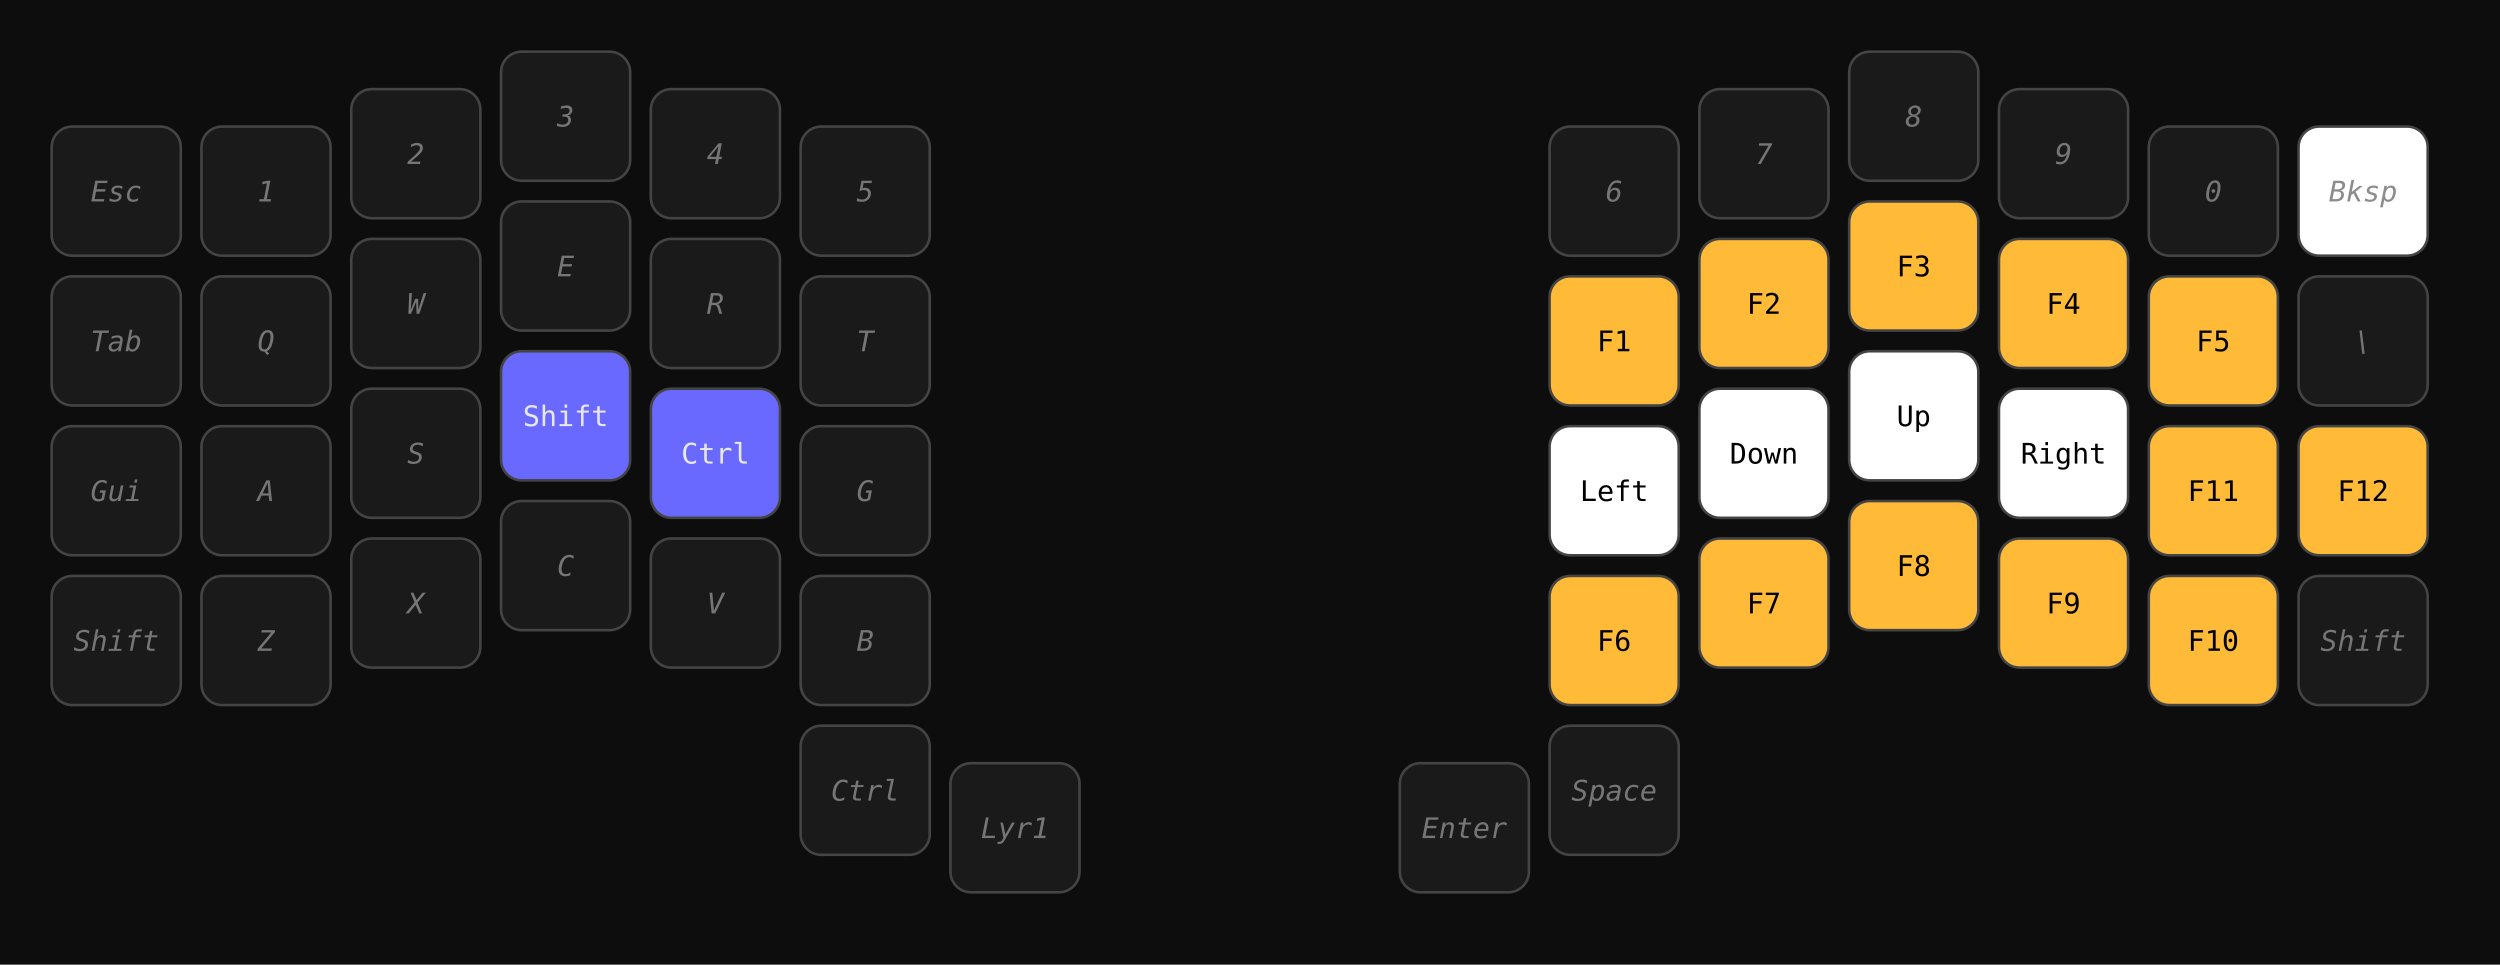
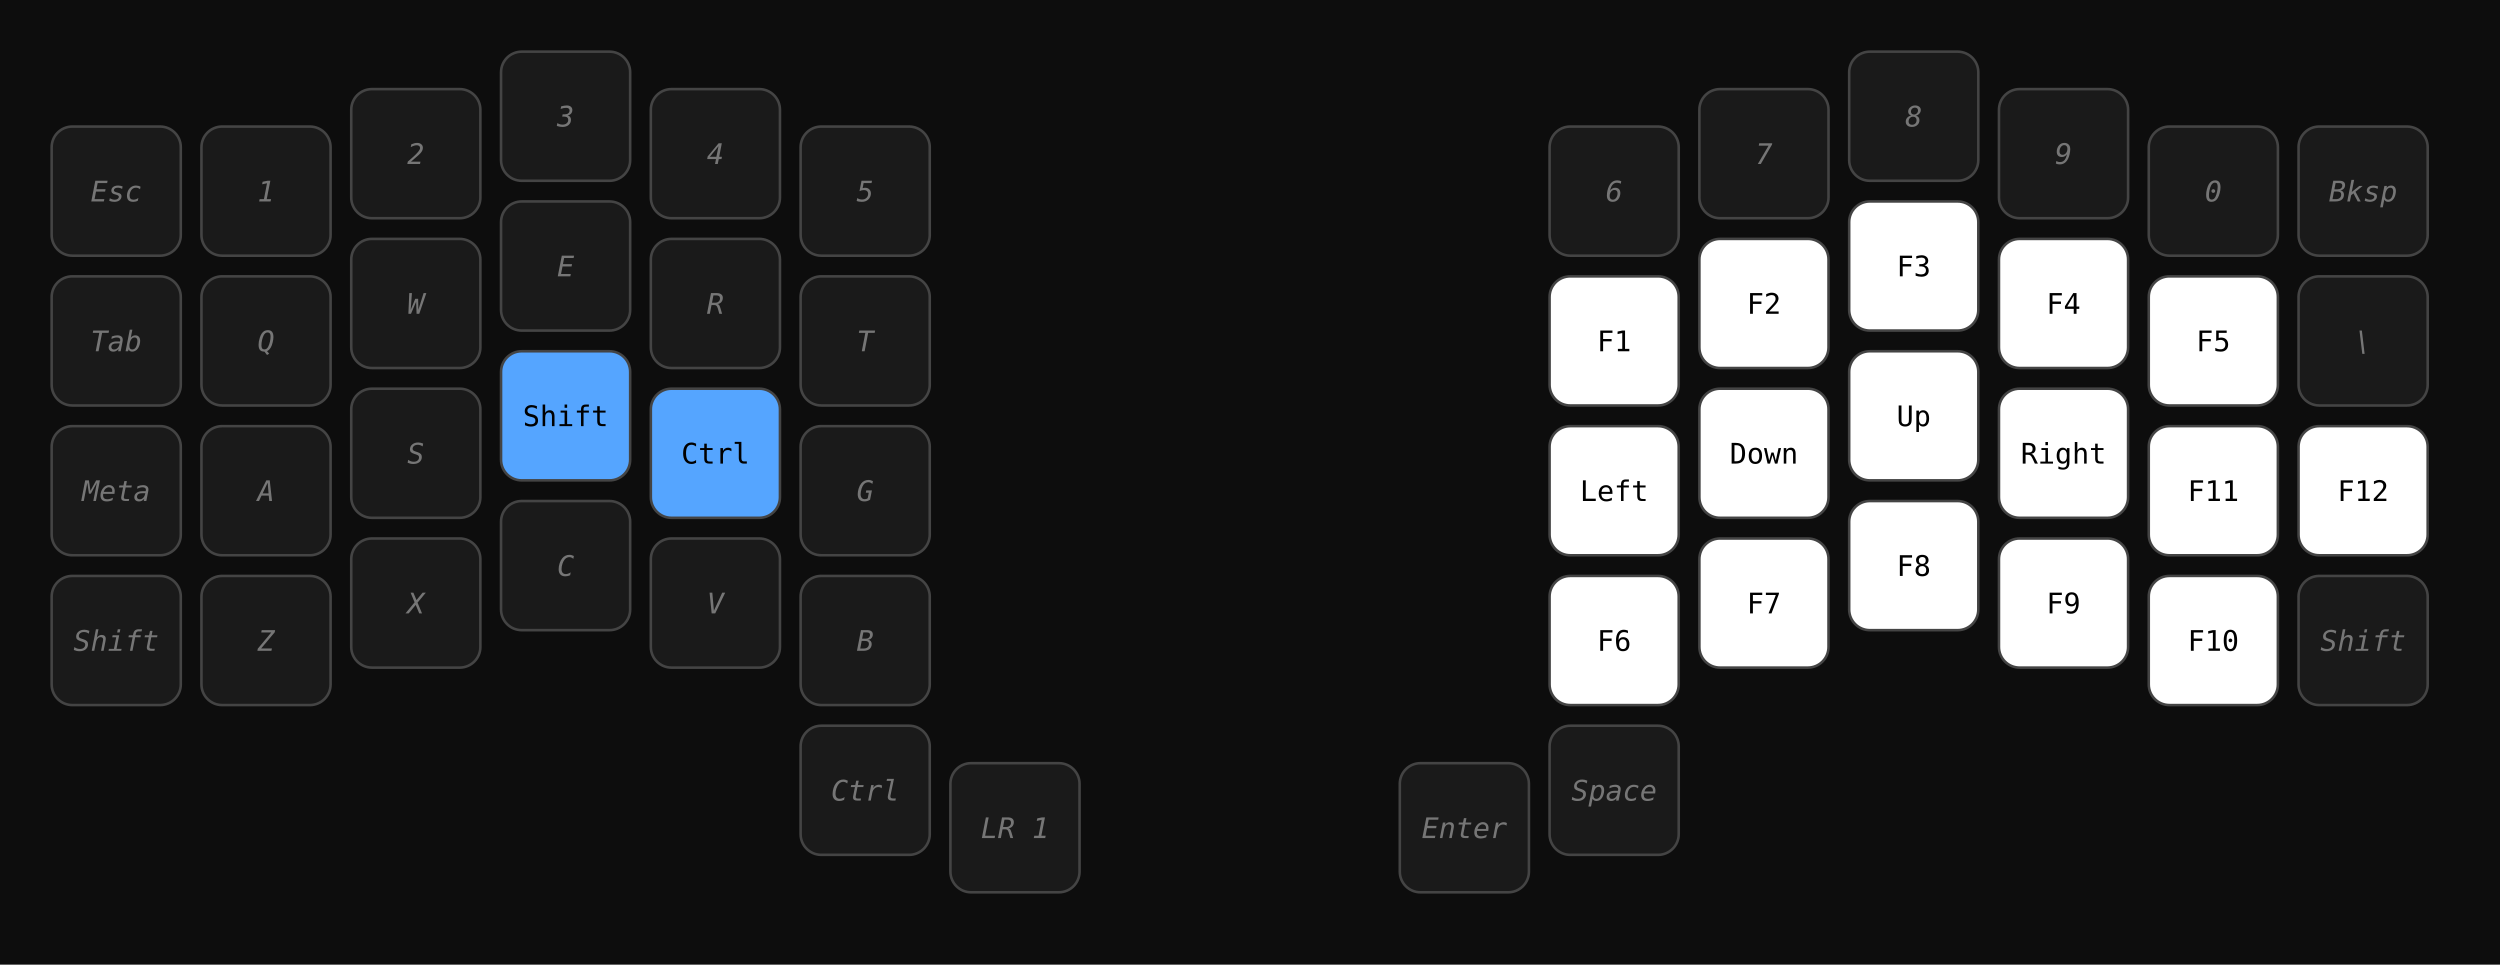
<svg xmlns="http://www.w3.org/2000/svg" width="968" height="373.5" viewBox="0 0 968 373.5" font-family="monospace">
  <rect width="100%" height="100%" fill="#0d0d0d" />
  <rect x="20" y="49.0" width="50" height="50" rx="8" fill="#1a1a1a" stroke="#444" stroke-width="1" />
  <text x="45.0" y="78.0" text-anchor="middle" font-size="11" fill="#e8e8e8" fill-opacity="0.45" font-style="italic">Esc</text>
  <rect x="78" y="49.0" width="50" height="50" rx="8" fill="#1a1a1a" stroke="#444" stroke-width="1" />
  <text x="103.0" y="78.0" text-anchor="middle" font-size="11" fill="#e8e8e8" fill-opacity="0.45" font-style="italic">1</text>
  <rect x="136" y="34.5" width="50" height="50" rx="8" fill="#1a1a1a" stroke="#444" stroke-width="1" />
  <text x="161.0" y="63.5" text-anchor="middle" font-size="11" fill="#e8e8e8" fill-opacity="0.45" font-style="italic">2</text>
  <rect x="194" y="20" width="50" height="50" rx="8" fill="#1a1a1a" stroke="#444" stroke-width="1" />
  <text x="219.0" y="49.0" text-anchor="middle" font-size="11" fill="#e8e8e8" fill-opacity="0.45" font-style="italic">3</text>
  <rect x="252" y="34.5" width="50" height="50" rx="8" fill="#1a1a1a" stroke="#444" stroke-width="1" />
  <text x="277.0" y="63.5" text-anchor="middle" font-size="11" fill="#e8e8e8" fill-opacity="0.45" font-style="italic">4</text>
  <rect x="310" y="49.0" width="50" height="50" rx="8" fill="#1a1a1a" stroke="#444" stroke-width="1" />
  <text x="335.0" y="78.0" text-anchor="middle" font-size="11" fill="#e8e8e8" fill-opacity="0.45" font-style="italic">5</text>
  <rect x="600" y="49.0" width="50" height="50" rx="8" fill="#1a1a1a" stroke="#444" stroke-width="1" />
  <text x="625.0" y="78.0" text-anchor="middle" font-size="11" fill="#e8e8e8" fill-opacity="0.45" font-style="italic">6</text>
  <rect x="658" y="34.5" width="50" height="50" rx="8" fill="#1a1a1a" stroke="#444" stroke-width="1" />
  <text x="683.0" y="63.5" text-anchor="middle" font-size="11" fill="#e8e8e8" fill-opacity="0.45" font-style="italic">7</text>
  <rect x="716" y="20" width="50" height="50" rx="8" fill="#1a1a1a" stroke="#444" stroke-width="1" />
  <text x="741.0" y="49.0" text-anchor="middle" font-size="11" fill="#e8e8e8" fill-opacity="0.45" font-style="italic">8</text>
  <rect x="774" y="34.5" width="50" height="50" rx="8" fill="#1a1a1a" stroke="#444" stroke-width="1" />
  <text x="799.0" y="63.5" text-anchor="middle" font-size="11" fill="#e8e8e8" fill-opacity="0.45" font-style="italic">9</text>
  <rect x="832" y="49.0" width="50" height="50" rx="8" fill="#1a1a1a" stroke="#444" stroke-width="1" />
  <text x="857.0" y="78.0" text-anchor="middle" font-size="11" fill="#e8e8e8" fill-opacity="0.45" font-style="italic">0</text>
-   <rect x="890" y="49.0" width="50" height="50" rx="8" fill="#ffffff" stroke="#444" stroke-width="1" />
-   <text x="915.0" y="78.0" text-anchor="middle" font-size="11" fill="#000000" fill-opacity="0.45" font-style="italic">Bksp</text>
+   <rect x="890" y="49.0" width="50" height="50" rx="8" fill="#1a1a1a" stroke="#444" stroke-width="1" />
+   <text x="915.0" y="78.0" text-anchor="middle" font-size="11" fill="#e8e8e8" fill-opacity="0.45" font-style="italic">Bksp</text>
  <rect x="20" y="107.0" width="50" height="50" rx="8" fill="#1a1a1a" stroke="#444" stroke-width="1" />
  <text x="45.0" y="136.0" text-anchor="middle" font-size="11" fill="#e8e8e8" fill-opacity="0.45" font-style="italic">Tab</text>
  <rect x="78" y="107.0" width="50" height="50" rx="8" fill="#1a1a1a" stroke="#444" stroke-width="1" />
  <text x="103.0" y="136.0" text-anchor="middle" font-size="11" fill="#e8e8e8" fill-opacity="0.45" font-style="italic">Q</text>
  <rect x="136" y="92.5" width="50" height="50" rx="8" fill="#1a1a1a" stroke="#444" stroke-width="1" />
  <text x="161.0" y="121.5" text-anchor="middle" font-size="11" fill="#e8e8e8" fill-opacity="0.45" font-style="italic">W</text>
  <rect x="194" y="78" width="50" height="50" rx="8" fill="#1a1a1a" stroke="#444" stroke-width="1" />
  <text x="219.0" y="107.0" text-anchor="middle" font-size="11" fill="#e8e8e8" fill-opacity="0.45" font-style="italic">E</text>
  <rect x="252" y="92.5" width="50" height="50" rx="8" fill="#1a1a1a" stroke="#444" stroke-width="1" />
  <text x="277.0" y="121.5" text-anchor="middle" font-size="11" fill="#e8e8e8" fill-opacity="0.45" font-style="italic">R</text>
  <rect x="310" y="107.0" width="50" height="50" rx="8" fill="#1a1a1a" stroke="#444" stroke-width="1" />
  <text x="335.0" y="136.0" text-anchor="middle" font-size="11" fill="#e8e8e8" fill-opacity="0.45" font-style="italic">T</text>
-   <rect x="600" y="107.0" width="50" height="50" rx="8" fill="#ffba37" stroke="#444" stroke-width="1" />
+   <rect x="600" y="107.0" width="50" height="50" rx="8" fill="#ffffff" stroke="#444" stroke-width="1" />
  <text x="625.0" y="136.0" text-anchor="middle" font-size="11" fill="#000000">F1</text>
-   <rect x="658" y="92.5" width="50" height="50" rx="8" fill="#ffba37" stroke="#444" stroke-width="1" />
+   <rect x="658" y="92.5" width="50" height="50" rx="8" fill="#ffffff" stroke="#444" stroke-width="1" />
  <text x="683.0" y="121.5" text-anchor="middle" font-size="11" fill="#000000">F2</text>
-   <rect x="716" y="78" width="50" height="50" rx="8" fill="#ffba37" stroke="#444" stroke-width="1" />
+   <rect x="716" y="78" width="50" height="50" rx="8" fill="#ffffff" stroke="#444" stroke-width="1" />
  <text x="741.0" y="107.0" text-anchor="middle" font-size="11" fill="#000000">F3</text>
-   <rect x="774" y="92.5" width="50" height="50" rx="8" fill="#ffba37" stroke="#444" stroke-width="1" />
+   <rect x="774" y="92.5" width="50" height="50" rx="8" fill="#ffffff" stroke="#444" stroke-width="1" />
  <text x="799.0" y="121.5" text-anchor="middle" font-size="11" fill="#000000">F4</text>
-   <rect x="832" y="107.0" width="50" height="50" rx="8" fill="#ffba37" stroke="#444" stroke-width="1" />
+   <rect x="832" y="107.0" width="50" height="50" rx="8" fill="#ffffff" stroke="#444" stroke-width="1" />
  <text x="857.0" y="136.0" text-anchor="middle" font-size="11" fill="#000000">F5</text>
  <rect x="890" y="107.0" width="50" height="50" rx="8" fill="#1a1a1a" stroke="#444" stroke-width="1" />
  <text x="915.0" y="136.0" text-anchor="middle" font-size="11" fill="#e8e8e8" fill-opacity="0.45" font-style="italic">\</text>
  <rect x="20" y="165.0" width="50" height="50" rx="8" fill="#1a1a1a" stroke="#444" stroke-width="1" />
-   <text x="45.0" y="194.0" text-anchor="middle" font-size="11" fill="#e8e8e8" fill-opacity="0.45" font-style="italic">Gui</text>
+   <text x="45.0" y="194.0" text-anchor="middle" font-size="11" fill="#e8e8e8" fill-opacity="0.45" font-style="italic">Meta</text>
  <rect x="78" y="165.0" width="50" height="50" rx="8" fill="#1a1a1a" stroke="#444" stroke-width="1" />
  <text x="103.0" y="194.0" text-anchor="middle" font-size="11" fill="#e8e8e8" fill-opacity="0.45" font-style="italic">A</text>
  <rect x="136" y="150.5" width="50" height="50" rx="8" fill="#1a1a1a" stroke="#444" stroke-width="1" />
  <text x="161.0" y="179.5" text-anchor="middle" font-size="11" fill="#e8e8e8" fill-opacity="0.45" font-style="italic">S</text>
-   <rect x="194" y="136" width="50" height="50" rx="8" fill="#6969ff" stroke="#444" stroke-width="1" />
-   <text x="219.0" y="165.0" text-anchor="middle" font-size="11" fill="#e8e8e8">Shift</text>
-   <rect x="252" y="150.5" width="50" height="50" rx="8" fill="#6969ff" stroke="#444" stroke-width="1" />
-   <text x="277.0" y="179.5" text-anchor="middle" font-size="11" fill="#e8e8e8">Ctrl</text>
+   <rect x="194" y="136" width="50" height="50" rx="8" fill="#55a5ff" stroke="#444" stroke-width="1" />
+   <text x="219.0" y="165.0" text-anchor="middle" font-size="11" fill="#000000">Shift</text>
+   <rect x="252" y="150.5" width="50" height="50" rx="8" fill="#55a5ff" stroke="#444" stroke-width="1" />
+   <text x="277.0" y="179.5" text-anchor="middle" font-size="11" fill="#000000">Ctrl</text>
  <rect x="310" y="165.0" width="50" height="50" rx="8" fill="#1a1a1a" stroke="#444" stroke-width="1" />
  <text x="335.0" y="194.0" text-anchor="middle" font-size="11" fill="#e8e8e8" fill-opacity="0.45" font-style="italic">G</text>
  <rect x="600" y="165.0" width="50" height="50" rx="8" fill="#ffffff" stroke="#444" stroke-width="1" />
  <text x="625.0" y="194.0" text-anchor="middle" font-size="11" fill="#000000">Left</text>
  <rect x="658" y="150.5" width="50" height="50" rx="8" fill="#ffffff" stroke="#444" stroke-width="1" />
  <text x="683.0" y="179.5" text-anchor="middle" font-size="11" fill="#000000">Down</text>
  <rect x="716" y="136" width="50" height="50" rx="8" fill="#ffffff" stroke="#444" stroke-width="1" />
  <text x="741.0" y="165.0" text-anchor="middle" font-size="11" fill="#000000">Up</text>
  <rect x="774" y="150.5" width="50" height="50" rx="8" fill="#ffffff" stroke="#444" stroke-width="1" />
  <text x="799.0" y="179.5" text-anchor="middle" font-size="11" fill="#000000">Right</text>
-   <rect x="832" y="165.0" width="50" height="50" rx="8" fill="#ffba37" stroke="#444" stroke-width="1" />
+   <rect x="832" y="165.0" width="50" height="50" rx="8" fill="#ffffff" stroke="#444" stroke-width="1" />
  <text x="857.0" y="194.0" text-anchor="middle" font-size="11" fill="#000000">F11</text>
-   <rect x="890" y="165.0" width="50" height="50" rx="8" fill="#ffba37" stroke="#444" stroke-width="1" />
+   <rect x="890" y="165.0" width="50" height="50" rx="8" fill="#ffffff" stroke="#444" stroke-width="1" />
  <text x="915.0" y="194.0" text-anchor="middle" font-size="11" fill="#000000">F12</text>
  <rect x="20" y="223.0" width="50" height="50" rx="8" fill="#1a1a1a" stroke="#444" stroke-width="1" />
  <text x="45.0" y="252.0" text-anchor="middle" font-size="11" fill="#e8e8e8" fill-opacity="0.45" font-style="italic">Shift</text>
  <rect x="78" y="223.0" width="50" height="50" rx="8" fill="#1a1a1a" stroke="#444" stroke-width="1" />
  <text x="103.0" y="252.0" text-anchor="middle" font-size="11" fill="#e8e8e8" fill-opacity="0.45" font-style="italic">Z</text>
  <rect x="136" y="208.5" width="50" height="50" rx="8" fill="#1a1a1a" stroke="#444" stroke-width="1" />
  <text x="161.0" y="237.5" text-anchor="middle" font-size="11" fill="#e8e8e8" fill-opacity="0.45" font-style="italic">X</text>
  <rect x="194" y="194" width="50" height="50" rx="8" fill="#1a1a1a" stroke="#444" stroke-width="1" />
  <text x="219.0" y="223.0" text-anchor="middle" font-size="11" fill="#e8e8e8" fill-opacity="0.45" font-style="italic">C</text>
  <rect x="252" y="208.5" width="50" height="50" rx="8" fill="#1a1a1a" stroke="#444" stroke-width="1" />
  <text x="277.0" y="237.5" text-anchor="middle" font-size="11" fill="#e8e8e8" fill-opacity="0.45" font-style="italic">V</text>
  <rect x="310" y="223.0" width="50" height="50" rx="8" fill="#1a1a1a" stroke="#444" stroke-width="1" />
  <text x="335.0" y="252.0" text-anchor="middle" font-size="11" fill="#e8e8e8" fill-opacity="0.45" font-style="italic">B</text>
-   <rect x="600" y="223.0" width="50" height="50" rx="8" fill="#ffba37" stroke="#444" stroke-width="1" />
+   <rect x="600" y="223.0" width="50" height="50" rx="8" fill="#ffffff" stroke="#444" stroke-width="1" />
  <text x="625.0" y="252.0" text-anchor="middle" font-size="11" fill="#000000">F6</text>
-   <rect x="658" y="208.5" width="50" height="50" rx="8" fill="#ffba37" stroke="#444" stroke-width="1" />
+   <rect x="658" y="208.5" width="50" height="50" rx="8" fill="#ffffff" stroke="#444" stroke-width="1" />
  <text x="683.0" y="237.5" text-anchor="middle" font-size="11" fill="#000000">F7</text>
-   <rect x="716" y="194" width="50" height="50" rx="8" fill="#ffba37" stroke="#444" stroke-width="1" />
+   <rect x="716" y="194" width="50" height="50" rx="8" fill="#ffffff" stroke="#444" stroke-width="1" />
  <text x="741.0" y="223.0" text-anchor="middle" font-size="11" fill="#000000">F8</text>
-   <rect x="774" y="208.5" width="50" height="50" rx="8" fill="#ffba37" stroke="#444" stroke-width="1" />
+   <rect x="774" y="208.5" width="50" height="50" rx="8" fill="#ffffff" stroke="#444" stroke-width="1" />
  <text x="799.0" y="237.5" text-anchor="middle" font-size="11" fill="#000000">F9</text>
-   <rect x="832" y="223.0" width="50" height="50" rx="8" fill="#ffba37" stroke="#444" stroke-width="1" />
+   <rect x="832" y="223.0" width="50" height="50" rx="8" fill="#ffffff" stroke="#444" stroke-width="1" />
  <text x="857.0" y="252.0" text-anchor="middle" font-size="11" fill="#000000">F10</text>
  <rect x="890" y="223.0" width="50" height="50" rx="8" fill="#1a1a1a" stroke="#444" stroke-width="1" />
  <text x="915.0" y="252.0" text-anchor="middle" font-size="11" fill="#e8e8e8" fill-opacity="0.45" font-style="italic">Shift</text>
  <rect x="310" y="281.0" width="50" height="50" rx="8" fill="#1a1a1a" stroke="#444" stroke-width="1" />
  <text x="335.0" y="310.0" text-anchor="middle" font-size="11" fill="#e8e8e8" fill-opacity="0.45" font-style="italic">Ctrl</text>
  <rect x="368" y="295.5" width="50" height="50" rx="8" fill="#1a1a1a" stroke="#444" stroke-width="1" />
-   <text x="393.0" y="324.5" text-anchor="middle" font-size="11" fill="#e8e8e8" fill-opacity="0.45" font-style="italic">Lyr1</text>
+   <text x="393.0" y="324.5" text-anchor="middle" font-size="11" fill="#e8e8e8" fill-opacity="0.45" font-style="italic">LR 1</text>
  <rect x="542" y="295.5" width="50" height="50" rx="8" fill="#1a1a1a" stroke="#444" stroke-width="1" />
  <text x="567.0" y="324.5" text-anchor="middle" font-size="11" fill="#e8e8e8" fill-opacity="0.45" font-style="italic">Enter</text>
  <rect x="600" y="281.0" width="50" height="50" rx="8" fill="#1a1a1a" stroke="#444" stroke-width="1" />
  <text x="625.0" y="310.0" text-anchor="middle" font-size="11" fill="#e8e8e8" fill-opacity="0.45" font-style="italic">Space</text>
</svg>
